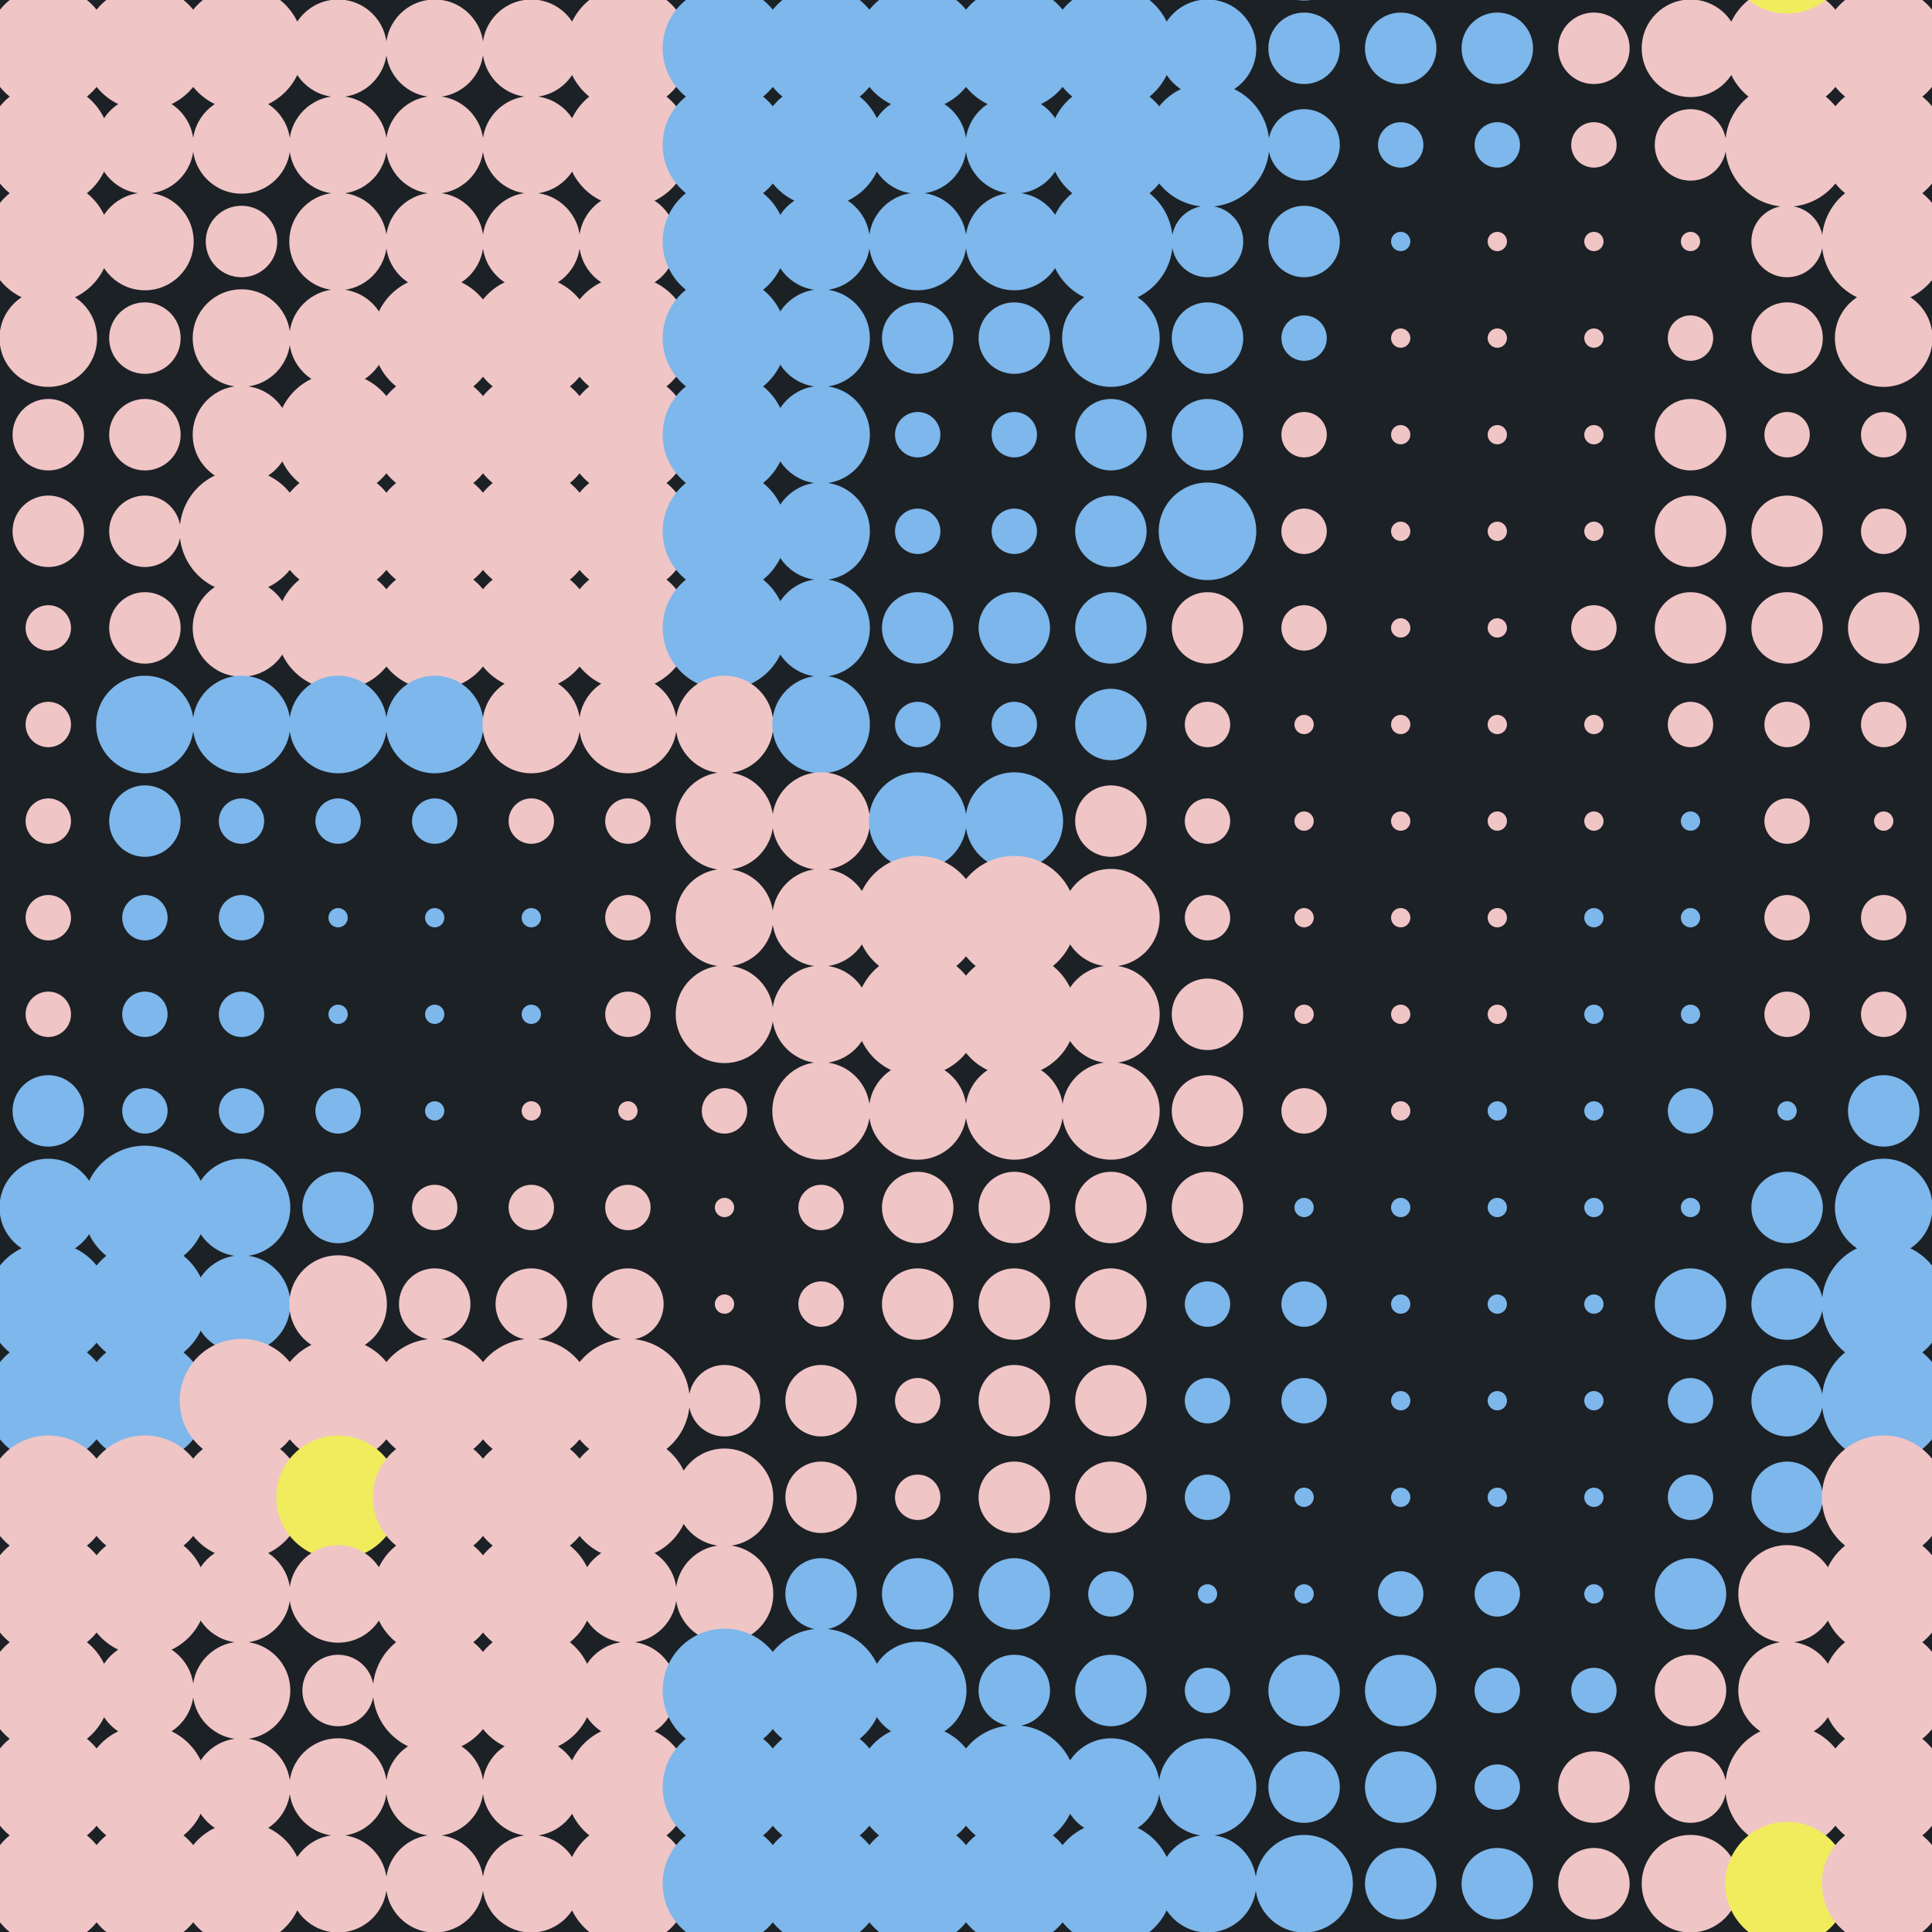
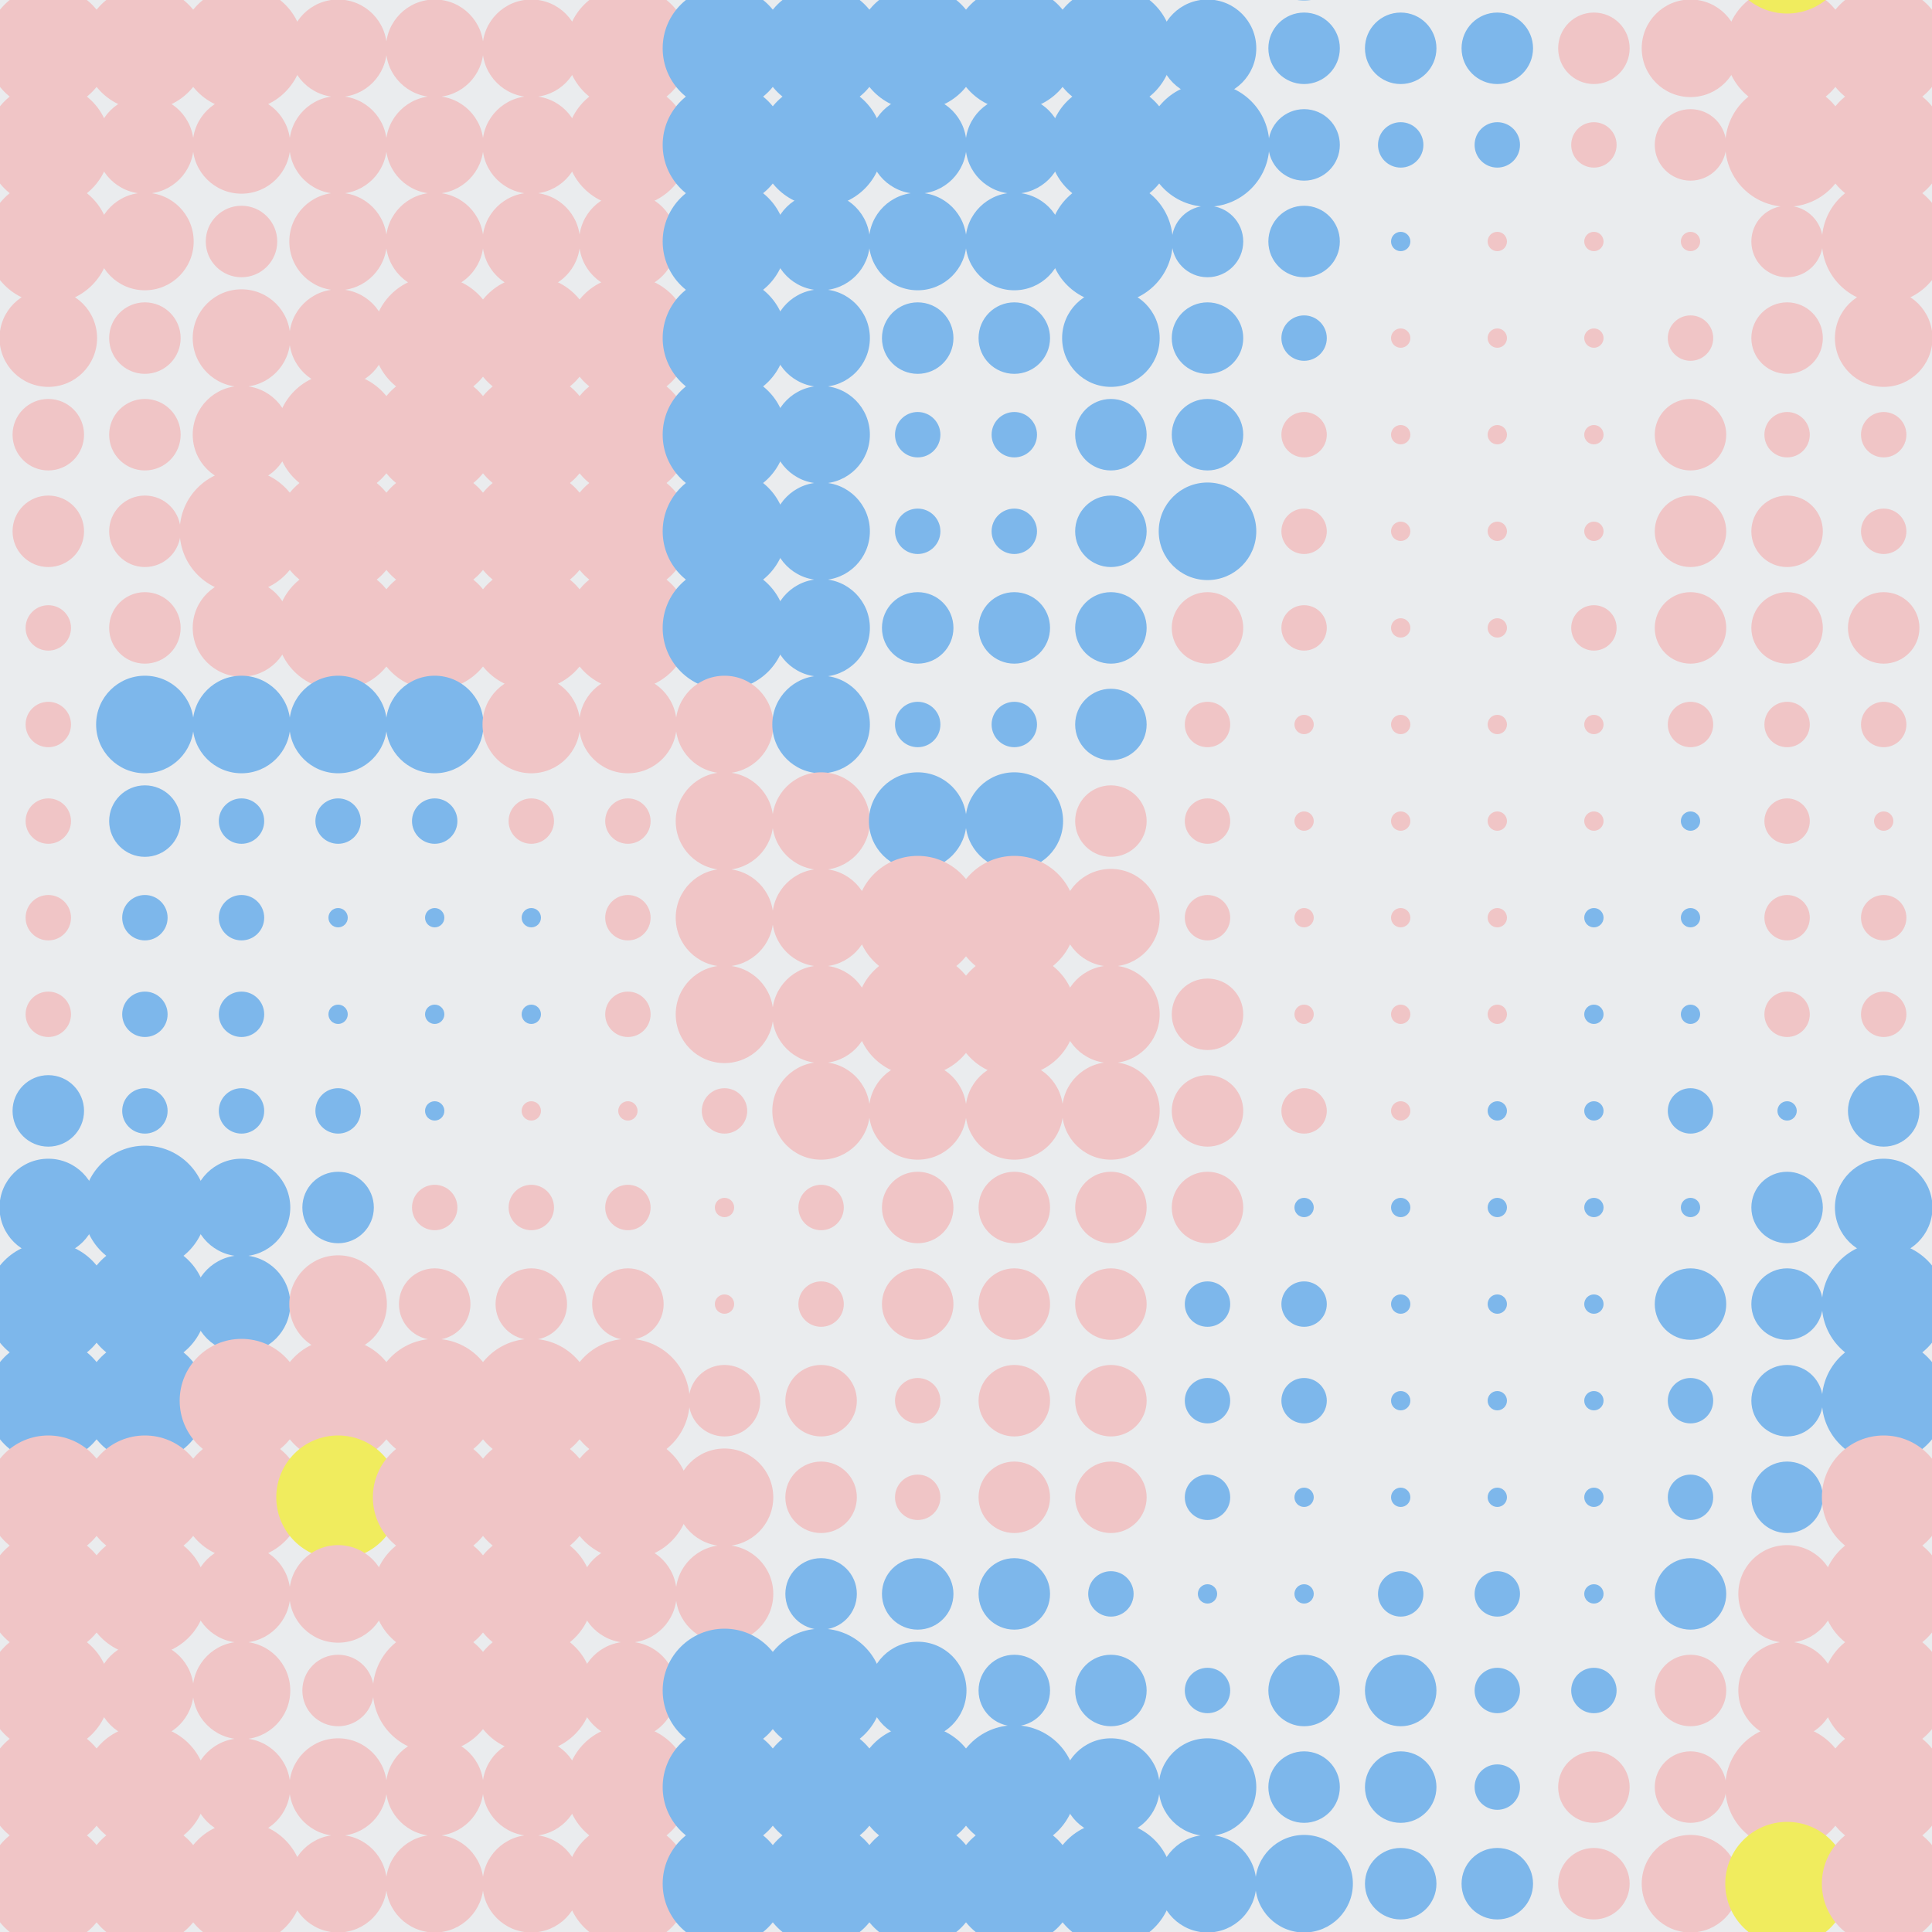
<svg xmlns="http://www.w3.org/2000/svg" viewBox="0 0 160 160" width="160" height="160">
-   <rect width="160" height="160" fill="#1c2126" />
+   <rect width="160" height="160" fill="#eaecee" />
  <circle cx="4" cy="4" r="5.12" fill="#f0c5c6" />
  <circle cx="4" cy="164" r="5.12" fill="#f0c5c6" />
  <circle cx="164" cy="4" r="5.12" fill="#f0c5c6" />
  <circle cx="164" cy="164" r="5.12" fill="#f0c5c6" />
  <circle cx="12" cy="4" r="5.12" fill="#f0c5c6" />
  <circle cx="12" cy="164" r="5.12" fill="#f0c5c6" />
  <circle cx="20" cy="4" r="5.12" fill="#f0c5c6" />
  <circle cx="20" cy="164" r="5.12" fill="#f0c5c6" />
  <circle cx="28" cy="4" r="4.04" fill="#f0c5c6" />
  <circle cx="28" cy="164" r="4.04" fill="#f0c5c6" />
  <circle cx="36" cy="4" r="4.04" fill="#f0c5c6" />
  <circle cx="36" cy="164" r="4.04" fill="#f0c5c6" />
  <circle cx="44" cy="4" r="4.04" fill="#f0c5c6" />
  <circle cx="44" cy="164" r="4.04" fill="#f0c5c6" />
  <circle cx="52" cy="4" r="5.12" fill="#f0c5c6" />
  <circle cx="52" cy="164" r="5.12" fill="#f0c5c6" />
  <circle cx="60" cy="4" r="5.12" fill="#7db7eb" />
  <circle cx="60" cy="164" r="5.12" fill="#7db7eb" />
  <circle cx="68" cy="4" r="5.12" fill="#7db7eb" />
  <circle cx="68" cy="164" r="5.12" fill="#7db7eb" />
  <circle cx="76" cy="4" r="5.12" fill="#7db7eb" />
  <circle cx="76" cy="164" r="5.12" fill="#7db7eb" />
  <circle cx="84" cy="4" r="5.12" fill="#7db7eb" />
  <circle cx="84" cy="164" r="5.12" fill="#7db7eb" />
  <circle cx="92" cy="4" r="5.12" fill="#7db7eb" />
  <circle cx="92" cy="164" r="5.12" fill="#7db7eb" />
  <circle cx="100" cy="4" r="4.04" fill="#7db7eb" />
  <circle cx="100" cy="164" r="4.04" fill="#7db7eb" />
  <circle cx="108" cy="4" r="2.96" fill="#7db7eb" />
  <circle cx="116" cy="4" r="2.96" fill="#7db7eb" />
  <circle cx="124" cy="4" r="2.96" fill="#7db7eb" />
  <circle cx="132" cy="4" r="2.96" fill="#f0c5c6" />
  <circle cx="140" cy="4" r="4.04" fill="#f0c5c6" />
  <circle cx="140" cy="164" r="4.04" fill="#f0c5c6" />
  <circle cx="148" cy="4" r="5.12" fill="#f0c5c6" />
  <circle cx="148" cy="164" r="5.12" fill="#f0c5c6" />
  <circle cx="156" cy="4" r="5.12" fill="#f0c5c6" />
  <circle cx="156" cy="164" r="5.12" fill="#f0c5c6" />
  <circle cx="-4" cy="4" r="5.12" fill="#f0c5c6" />
  <circle cx="-4" cy="164" r="5.12" fill="#f0c5c6" />
  <circle cx="4" cy="12" r="5.12" fill="#f0c5c6" />
  <circle cx="164" cy="12" r="5.12" fill="#f0c5c6" />
  <circle cx="12" cy="12" r="4.04" fill="#f0c5c6" />
  <circle cx="20" cy="12" r="4.04" fill="#f0c5c6" />
  <circle cx="28" cy="12" r="4.04" fill="#f0c5c6" />
  <circle cx="36" cy="12" r="4.04" fill="#f0c5c6" />
  <circle cx="44" cy="12" r="4.04" fill="#f0c5c6" />
  <circle cx="52" cy="12" r="5.12" fill="#f0c5c6" />
  <circle cx="60" cy="12" r="5.12" fill="#7db7eb" />
  <circle cx="68" cy="12" r="5.12" fill="#7db7eb" />
  <circle cx="76" cy="12" r="4.04" fill="#7db7eb" />
  <circle cx="84" cy="12" r="4.04" fill="#7db7eb" />
  <circle cx="92" cy="12" r="5.12" fill="#7db7eb" />
  <circle cx="100" cy="12" r="5.12" fill="#7db7eb" />
  <circle cx="108" cy="12" r="2.96" fill="#7db7eb" />
  <circle cx="116" cy="12" r="1.88" fill="#7db7eb" />
  <circle cx="124" cy="12" r="1.88" fill="#7db7eb" />
  <circle cx="132" cy="12" r="1.88" fill="#f0c5c6" />
  <circle cx="140" cy="12" r="2.96" fill="#f0c5c6" />
  <circle cx="148" cy="12" r="5.12" fill="#f0c5c6" />
  <circle cx="156" cy="12" r="5.12" fill="#f0c5c6" />
  <circle cx="-4" cy="12" r="5.12" fill="#f0c5c6" />
  <circle cx="4" cy="20" r="5.12" fill="#f0c5c6" />
  <circle cx="164" cy="20" r="5.12" fill="#f0c5c6" />
  <circle cx="12" cy="20" r="4.04" fill="#f0c5c6" />
  <circle cx="20" cy="20" r="2.96" fill="#f0c5c6" />
  <circle cx="28" cy="20" r="4.04" fill="#f0c5c6" />
  <circle cx="36" cy="20" r="4.04" fill="#f0c5c6" />
  <circle cx="44" cy="20" r="4.04" fill="#f0c5c6" />
  <circle cx="52" cy="20" r="4.04" fill="#f0c5c6" />
  <circle cx="60" cy="20" r="5.12" fill="#7db7eb" />
  <circle cx="68" cy="20" r="4.04" fill="#7db7eb" />
  <circle cx="76" cy="20" r="4.04" fill="#7db7eb" />
  <circle cx="84" cy="20" r="4.04" fill="#7db7eb" />
  <circle cx="92" cy="20" r="5.12" fill="#7db7eb" />
  <circle cx="100" cy="20" r="2.96" fill="#7db7eb" />
  <circle cx="108" cy="20" r="2.96" fill="#7db7eb" />
  <circle cx="116" cy="20" r="0.8" fill="#7db7eb" />
  <circle cx="124" cy="20" r="0.8" fill="#f0c5c6" />
  <circle cx="132" cy="20" r="0.8" fill="#f0c5c6" />
  <circle cx="140" cy="20" r="0.8" fill="#f0c5c6" />
  <circle cx="148" cy="20" r="2.96" fill="#f0c5c6" />
  <circle cx="156" cy="20" r="5.12" fill="#f0c5c6" />
  <circle cx="-4" cy="20" r="5.12" fill="#f0c5c6" />
  <circle cx="4" cy="28" r="4.04" fill="#f0c5c6" />
  <circle cx="164" cy="28" r="4.04" fill="#f0c5c6" />
  <circle cx="12" cy="28" r="2.96" fill="#f0c5c6" />
  <circle cx="20" cy="28" r="4.04" fill="#f0c5c6" />
  <circle cx="28" cy="28" r="4.04" fill="#f0c5c6" />
  <circle cx="36" cy="28" r="5.12" fill="#f0c5c6" />
  <circle cx="44" cy="28" r="5.12" fill="#f0c5c6" />
  <circle cx="52" cy="28" r="5.12" fill="#f0c5c6" />
  <circle cx="60" cy="28" r="5.12" fill="#7db7eb" />
  <circle cx="68" cy="28" r="4.04" fill="#7db7eb" />
  <circle cx="76" cy="28" r="2.96" fill="#7db7eb" />
  <circle cx="84" cy="28" r="2.96" fill="#7db7eb" />
  <circle cx="92" cy="28" r="4.04" fill="#7db7eb" />
  <circle cx="100" cy="28" r="2.96" fill="#7db7eb" />
  <circle cx="108" cy="28" r="1.88" fill="#7db7eb" />
  <circle cx="116" cy="28" r="0.8" fill="#f0c5c6" />
  <circle cx="124" cy="28" r="0.8" fill="#f0c5c6" />
  <circle cx="132" cy="28" r="0.8" fill="#f0c5c6" />
  <circle cx="140" cy="28" r="1.88" fill="#f0c5c6" />
  <circle cx="148" cy="28" r="2.96" fill="#f0c5c6" />
  <circle cx="156" cy="28" r="4.04" fill="#f0c5c6" />
  <circle cx="-4" cy="28" r="4.04" fill="#f0c5c6" />
  <circle cx="4" cy="36" r="2.96" fill="#f0c5c6" />
  <circle cx="12" cy="36" r="2.96" fill="#f0c5c6" />
  <circle cx="20" cy="36" r="4.04" fill="#f0c5c6" />
  <circle cx="28" cy="36" r="5.12" fill="#f0c5c6" />
  <circle cx="36" cy="36" r="5.12" fill="#f0c5c6" />
  <circle cx="44" cy="36" r="5.12" fill="#f0c5c6" />
  <circle cx="52" cy="36" r="5.12" fill="#f0c5c6" />
  <circle cx="60" cy="36" r="5.12" fill="#7db7eb" />
  <circle cx="68" cy="36" r="4.04" fill="#7db7eb" />
  <circle cx="76" cy="36" r="1.88" fill="#7db7eb" />
  <circle cx="84" cy="36" r="1.88" fill="#7db7eb" />
  <circle cx="92" cy="36" r="2.96" fill="#7db7eb" />
  <circle cx="100" cy="36" r="2.96" fill="#7db7eb" />
  <circle cx="108" cy="36" r="1.88" fill="#f0c5c6" />
  <circle cx="116" cy="36" r="0.8" fill="#f0c5c6" />
  <circle cx="124" cy="36" r="0.8" fill="#f0c5c6" />
  <circle cx="132" cy="36" r="0.8" fill="#f0c5c6" />
  <circle cx="140" cy="36" r="2.96" fill="#f0c5c6" />
  <circle cx="148" cy="36" r="1.88" fill="#f0c5c6" />
  <circle cx="156" cy="36" r="1.88" fill="#f0c5c6" />
  <circle cx="4" cy="44" r="2.96" fill="#f0c5c6" />
  <circle cx="12" cy="44" r="2.96" fill="#f0c5c6" />
  <circle cx="20" cy="44" r="5.12" fill="#f0c5c6" />
  <circle cx="28" cy="44" r="5.12" fill="#f0c5c6" />
  <circle cx="36" cy="44" r="5.12" fill="#f0c5c6" />
  <circle cx="44" cy="44" r="5.12" fill="#f0c5c6" />
  <circle cx="52" cy="44" r="5.12" fill="#f0c5c6" />
  <circle cx="60" cy="44" r="5.12" fill="#7db7eb" />
  <circle cx="68" cy="44" r="4.04" fill="#7db7eb" />
  <circle cx="76" cy="44" r="1.88" fill="#7db7eb" />
  <circle cx="84" cy="44" r="1.88" fill="#7db7eb" />
  <circle cx="92" cy="44" r="2.96" fill="#7db7eb" />
  <circle cx="100" cy="44" r="4.04" fill="#7db7eb" />
  <circle cx="108" cy="44" r="1.88" fill="#f0c5c6" />
  <circle cx="116" cy="44" r="0.8" fill="#f0c5c6" />
  <circle cx="124" cy="44" r="0.8" fill="#f0c5c6" />
  <circle cx="132" cy="44" r="0.8" fill="#f0c5c6" />
  <circle cx="140" cy="44" r="2.96" fill="#f0c5c6" />
  <circle cx="148" cy="44" r="2.96" fill="#f0c5c6" />
  <circle cx="156" cy="44" r="1.88" fill="#f0c5c6" />
  <circle cx="4" cy="52" r="1.88" fill="#f0c5c6" />
  <circle cx="12" cy="52" r="2.96" fill="#f0c5c6" />
  <circle cx="20" cy="52" r="4.04" fill="#f0c5c6" />
  <circle cx="28" cy="52" r="5.12" fill="#f0c5c6" />
  <circle cx="36" cy="52" r="5.12" fill="#f0c5c6" />
  <circle cx="44" cy="52" r="5.12" fill="#f0c5c6" />
  <circle cx="52" cy="52" r="5.12" fill="#f0c5c6" />
  <circle cx="60" cy="52" r="5.12" fill="#7db7eb" />
  <circle cx="68" cy="52" r="4.04" fill="#7db7eb" />
  <circle cx="76" cy="52" r="2.96" fill="#7db7eb" />
  <circle cx="84" cy="52" r="2.96" fill="#7db7eb" />
  <circle cx="92" cy="52" r="2.96" fill="#7db7eb" />
  <circle cx="100" cy="52" r="2.96" fill="#f0c5c6" />
  <circle cx="108" cy="52" r="1.88" fill="#f0c5c6" />
  <circle cx="116" cy="52" r="0.8" fill="#f0c5c6" />
  <circle cx="124" cy="52" r="0.8" fill="#f0c5c6" />
  <circle cx="132" cy="52" r="1.88" fill="#f0c5c6" />
  <circle cx="140" cy="52" r="2.96" fill="#f0c5c6" />
  <circle cx="148" cy="52" r="2.96" fill="#f0c5c6" />
  <circle cx="156" cy="52" r="2.96" fill="#f0c5c6" />
  <circle cx="4" cy="60" r="1.88" fill="#f0c5c6" />
  <circle cx="12" cy="60" r="4.04" fill="#7db7eb" />
  <circle cx="20" cy="60" r="4.04" fill="#7db7eb" />
  <circle cx="28" cy="60" r="4.04" fill="#7db7eb" />
  <circle cx="36" cy="60" r="4.04" fill="#7db7eb" />
  <circle cx="44" cy="60" r="4.04" fill="#f0c5c6" />
  <circle cx="52" cy="60" r="4.04" fill="#f0c5c6" />
  <circle cx="60" cy="60" r="4.04" fill="#f0c5c6" />
  <circle cx="68" cy="60" r="4.04" fill="#7db7eb" />
  <circle cx="76" cy="60" r="1.88" fill="#7db7eb" />
  <circle cx="84" cy="60" r="1.88" fill="#7db7eb" />
  <circle cx="92" cy="60" r="2.96" fill="#7db7eb" />
  <circle cx="100" cy="60" r="1.88" fill="#f0c5c6" />
  <circle cx="108" cy="60" r="0.8" fill="#f0c5c6" />
  <circle cx="116" cy="60" r="0.8" fill="#f0c5c6" />
  <circle cx="124" cy="60" r="0.8" fill="#f0c5c6" />
  <circle cx="132" cy="60" r="0.8" fill="#f0c5c6" />
  <circle cx="140" cy="60" r="1.88" fill="#f0c5c6" />
  <circle cx="148" cy="60" r="1.88" fill="#f0c5c6" />
  <circle cx="156" cy="60" r="1.88" fill="#f0c5c6" />
  <circle cx="4" cy="68" r="1.88" fill="#f0c5c6" />
  <circle cx="12" cy="68" r="2.96" fill="#7db7eb" />
  <circle cx="20" cy="68" r="1.88" fill="#7db7eb" />
  <circle cx="28" cy="68" r="1.88" fill="#7db7eb" />
  <circle cx="36" cy="68" r="1.88" fill="#7db7eb" />
  <circle cx="44" cy="68" r="1.88" fill="#f0c5c6" />
  <circle cx="52" cy="68" r="1.88" fill="#f0c5c6" />
  <circle cx="60" cy="68" r="4.04" fill="#f0c5c6" />
  <circle cx="68" cy="68" r="4.04" fill="#f0c5c6" />
  <circle cx="76" cy="68" r="4.04" fill="#7db7eb" />
  <circle cx="84" cy="68" r="4.04" fill="#7db7eb" />
  <circle cx="92" cy="68" r="2.96" fill="#f0c5c6" />
  <circle cx="100" cy="68" r="1.88" fill="#f0c5c6" />
  <circle cx="108" cy="68" r="0.8" fill="#f0c5c6" />
  <circle cx="116" cy="68" r="0.8" fill="#f0c5c6" />
  <circle cx="124" cy="68" r="0.8" fill="#f0c5c6" />
  <circle cx="132" cy="68" r="0.8" fill="#f0c5c6" />
  <circle cx="140" cy="68" r="0.8" fill="#7db7eb" />
  <circle cx="148" cy="68" r="1.88" fill="#f0c5c6" />
  <circle cx="156" cy="68" r="0.8" fill="#f0c5c6" />
  <circle cx="4" cy="76" r="1.88" fill="#f0c5c6" />
  <circle cx="12" cy="76" r="1.88" fill="#7db7eb" />
  <circle cx="20" cy="76" r="1.88" fill="#7db7eb" />
  <circle cx="28" cy="76" r="0.8" fill="#7db7eb" />
  <circle cx="36" cy="76" r="0.8" fill="#7db7eb" />
  <circle cx="44" cy="76" r="0.8" fill="#7db7eb" />
  <circle cx="52" cy="76" r="1.88" fill="#f0c5c6" />
  <circle cx="60" cy="76" r="4.04" fill="#f0c5c6" />
  <circle cx="68" cy="76" r="4.04" fill="#f0c5c6" />
  <circle cx="76" cy="76" r="5.12" fill="#f0c5c6" />
  <circle cx="84" cy="76" r="5.12" fill="#f0c5c6" />
  <circle cx="92" cy="76" r="4.04" fill="#f0c5c6" />
  <circle cx="100" cy="76" r="1.88" fill="#f0c5c6" />
  <circle cx="108" cy="76" r="0.8" fill="#f0c5c6" />
  <circle cx="116" cy="76" r="0.8" fill="#f0c5c6" />
  <circle cx="124" cy="76" r="0.8" fill="#f0c5c6" />
  <circle cx="132" cy="76" r="0.8" fill="#7db7eb" />
  <circle cx="140" cy="76" r="0.8" fill="#7db7eb" />
  <circle cx="148" cy="76" r="1.88" fill="#f0c5c6" />
  <circle cx="156" cy="76" r="1.88" fill="#f0c5c6" />
  <circle cx="4" cy="84" r="1.88" fill="#f0c5c6" />
  <circle cx="12" cy="84" r="1.88" fill="#7db7eb" />
  <circle cx="20" cy="84" r="1.88" fill="#7db7eb" />
  <circle cx="28" cy="84" r="0.8" fill="#7db7eb" />
  <circle cx="36" cy="84" r="0.8" fill="#7db7eb" />
  <circle cx="44" cy="84" r="0.8" fill="#7db7eb" />
  <circle cx="52" cy="84" r="1.88" fill="#f0c5c6" />
  <circle cx="60" cy="84" r="4.04" fill="#f0c5c6" />
  <circle cx="68" cy="84" r="4.04" fill="#f0c5c6" />
  <circle cx="76" cy="84" r="5.12" fill="#f0c5c6" />
  <circle cx="84" cy="84" r="5.12" fill="#f0c5c6" />
  <circle cx="92" cy="84" r="4.04" fill="#f0c5c6" />
  <circle cx="100" cy="84" r="2.96" fill="#f0c5c6" />
  <circle cx="108" cy="84" r="0.8" fill="#f0c5c6" />
  <circle cx="116" cy="84" r="0.8" fill="#f0c5c6" />
  <circle cx="124" cy="84" r="0.8" fill="#f0c5c6" />
  <circle cx="132" cy="84" r="0.8" fill="#7db7eb" />
  <circle cx="140" cy="84" r="0.8" fill="#7db7eb" />
  <circle cx="148" cy="84" r="1.88" fill="#f0c5c6" />
  <circle cx="156" cy="84" r="1.88" fill="#f0c5c6" />
  <circle cx="4" cy="92" r="2.96" fill="#7db7eb" />
  <circle cx="12" cy="92" r="1.88" fill="#7db7eb" />
  <circle cx="20" cy="92" r="1.88" fill="#7db7eb" />
  <circle cx="28" cy="92" r="1.88" fill="#7db7eb" />
  <circle cx="36" cy="92" r="0.8" fill="#7db7eb" />
  <circle cx="44" cy="92" r="0.8" fill="#f0c5c6" />
  <circle cx="52" cy="92" r="0.8" fill="#f0c5c6" />
  <circle cx="60" cy="92" r="1.88" fill="#f0c5c6" />
  <circle cx="68" cy="92" r="4.04" fill="#f0c5c6" />
  <circle cx="76" cy="92" r="4.04" fill="#f0c5c6" />
  <circle cx="84" cy="92" r="4.04" fill="#f0c5c6" />
  <circle cx="92" cy="92" r="4.04" fill="#f0c5c6" />
  <circle cx="100" cy="92" r="2.96" fill="#f0c5c6" />
  <circle cx="108" cy="92" r="1.88" fill="#f0c5c6" />
  <circle cx="116" cy="92" r="0.8" fill="#f0c5c6" />
  <circle cx="124" cy="92" r="0.8" fill="#7db7eb" />
  <circle cx="132" cy="92" r="0.8" fill="#7db7eb" />
  <circle cx="140" cy="92" r="1.88" fill="#7db7eb" />
  <circle cx="148" cy="92" r="0.8" fill="#7db7eb" />
  <circle cx="156" cy="92" r="2.96" fill="#7db7eb" />
  <circle cx="4" cy="100" r="4.04" fill="#7db7eb" />
  <circle cx="164" cy="100" r="4.04" fill="#7db7eb" />
  <circle cx="12" cy="100" r="5.12" fill="#7db7eb" />
  <circle cx="20" cy="100" r="4.04" fill="#7db7eb" />
  <circle cx="28" cy="100" r="2.96" fill="#7db7eb" />
  <circle cx="36" cy="100" r="1.88" fill="#f0c5c6" />
  <circle cx="44" cy="100" r="1.88" fill="#f0c5c6" />
  <circle cx="52" cy="100" r="1.88" fill="#f0c5c6" />
  <circle cx="60" cy="100" r="0.8" fill="#f0c5c6" />
  <circle cx="68" cy="100" r="1.88" fill="#f0c5c6" />
  <circle cx="76" cy="100" r="2.96" fill="#f0c5c6" />
  <circle cx="84" cy="100" r="2.96" fill="#f0c5c6" />
  <circle cx="92" cy="100" r="2.96" fill="#f0c5c6" />
  <circle cx="100" cy="100" r="2.96" fill="#f0c5c6" />
  <circle cx="108" cy="100" r="0.8" fill="#7db7eb" />
  <circle cx="116" cy="100" r="0.8" fill="#7db7eb" />
  <circle cx="124" cy="100" r="0.8" fill="#7db7eb" />
  <circle cx="132" cy="100" r="0.8" fill="#7db7eb" />
  <circle cx="140" cy="100" r="0.8" fill="#7db7eb" />
  <circle cx="148" cy="100" r="2.96" fill="#7db7eb" />
  <circle cx="156" cy="100" r="4.04" fill="#7db7eb" />
  <circle cx="-4" cy="100" r="4.04" fill="#7db7eb" />
  <circle cx="4" cy="108" r="5.12" fill="#7db7eb" />
  <circle cx="164" cy="108" r="5.12" fill="#7db7eb" />
  <circle cx="12" cy="108" r="5.12" fill="#7db7eb" />
  <circle cx="20" cy="108" r="4.04" fill="#7db7eb" />
  <circle cx="28" cy="108" r="4.04" fill="#f0c5c6" />
  <circle cx="36" cy="108" r="2.96" fill="#f0c5c6" />
  <circle cx="44" cy="108" r="2.96" fill="#f0c5c6" />
  <circle cx="52" cy="108" r="2.96" fill="#f0c5c6" />
  <circle cx="60" cy="108" r="0.8" fill="#f0c5c6" />
  <circle cx="68" cy="108" r="1.88" fill="#f0c5c6" />
  <circle cx="76" cy="108" r="2.96" fill="#f0c5c6" />
  <circle cx="84" cy="108" r="2.96" fill="#f0c5c6" />
  <circle cx="92" cy="108" r="2.96" fill="#f0c5c6" />
  <circle cx="100" cy="108" r="1.88" fill="#7db7eb" />
  <circle cx="108" cy="108" r="1.88" fill="#7db7eb" />
  <circle cx="116" cy="108" r="0.8" fill="#7db7eb" />
  <circle cx="124" cy="108" r="0.8" fill="#7db7eb" />
  <circle cx="132" cy="108" r="0.8" fill="#7db7eb" />
  <circle cx="140" cy="108" r="2.96" fill="#7db7eb" />
  <circle cx="148" cy="108" r="2.96" fill="#7db7eb" />
  <circle cx="156" cy="108" r="5.12" fill="#7db7eb" />
  <circle cx="-4" cy="108" r="5.12" fill="#7db7eb" />
  <circle cx="4" cy="116" r="5.12" fill="#7db7eb" />
  <circle cx="164" cy="116" r="5.12" fill="#7db7eb" />
  <circle cx="12" cy="116" r="5.12" fill="#7db7eb" />
  <circle cx="20" cy="116" r="5.12" fill="#f0c5c6" />
  <circle cx="28" cy="116" r="5.12" fill="#f0c5c6" />
  <circle cx="36" cy="116" r="5.12" fill="#f0c5c6" />
  <circle cx="44" cy="116" r="5.12" fill="#f0c5c6" />
  <circle cx="52" cy="116" r="5.12" fill="#f0c5c6" />
  <circle cx="60" cy="116" r="2.96" fill="#f0c5c6" />
  <circle cx="68" cy="116" r="2.96" fill="#f0c5c6" />
  <circle cx="76" cy="116" r="1.88" fill="#f0c5c6" />
  <circle cx="84" cy="116" r="2.96" fill="#f0c5c6" />
  <circle cx="92" cy="116" r="2.96" fill="#f0c5c6" />
  <circle cx="100" cy="116" r="1.88" fill="#7db7eb" />
  <circle cx="108" cy="116" r="1.88" fill="#7db7eb" />
  <circle cx="116" cy="116" r="0.8" fill="#7db7eb" />
  <circle cx="124" cy="116" r="0.8" fill="#7db7eb" />
  <circle cx="132" cy="116" r="0.8" fill="#7db7eb" />
  <circle cx="140" cy="116" r="1.88" fill="#7db7eb" />
  <circle cx="148" cy="116" r="2.96" fill="#7db7eb" />
  <circle cx="156" cy="116" r="5.12" fill="#7db7eb" />
  <circle cx="-4" cy="116" r="5.12" fill="#7db7eb" />
  <circle cx="4" cy="124" r="5.12" fill="#f0c5c6" />
  <circle cx="164" cy="124" r="5.12" fill="#f0c5c6" />
  <circle cx="12" cy="124" r="5.12" fill="#f0c5c6" />
  <circle cx="20" cy="124" r="5.12" fill="#f0c5c6" />
  <circle cx="28" cy="124" r="5.12" fill="#f0ec5e" />
  <circle cx="36" cy="124" r="5.12" fill="#f0c5c6" />
  <circle cx="44" cy="124" r="5.12" fill="#f0c5c6" />
  <circle cx="52" cy="124" r="5.12" fill="#f0c5c6" />
  <circle cx="60" cy="124" r="4.04" fill="#f0c5c6" />
  <circle cx="68" cy="124" r="2.96" fill="#f0c5c6" />
  <circle cx="76" cy="124" r="1.88" fill="#f0c5c6" />
  <circle cx="84" cy="124" r="2.96" fill="#f0c5c6" />
  <circle cx="92" cy="124" r="2.96" fill="#f0c5c6" />
  <circle cx="100" cy="124" r="1.88" fill="#7db7eb" />
  <circle cx="108" cy="124" r="0.8" fill="#7db7eb" />
  <circle cx="116" cy="124" r="0.8" fill="#7db7eb" />
  <circle cx="124" cy="124" r="0.8" fill="#7db7eb" />
  <circle cx="132" cy="124" r="0.8" fill="#7db7eb" />
  <circle cx="140" cy="124" r="1.88" fill="#7db7eb" />
  <circle cx="148" cy="124" r="2.96" fill="#7db7eb" />
  <circle cx="156" cy="124" r="5.12" fill="#f0c5c6" />
  <circle cx="-4" cy="124" r="5.12" fill="#f0c5c6" />
  <circle cx="4" cy="132" r="5.12" fill="#f0c5c6" />
  <circle cx="164" cy="132" r="5.12" fill="#f0c5c6" />
  <circle cx="12" cy="132" r="5.12" fill="#f0c5c6" />
  <circle cx="20" cy="132" r="4.04" fill="#f0c5c6" />
  <circle cx="28" cy="132" r="4.04" fill="#f0c5c6" />
  <circle cx="36" cy="132" r="5.12" fill="#f0c5c6" />
  <circle cx="44" cy="132" r="5.12" fill="#f0c5c6" />
  <circle cx="52" cy="132" r="4.04" fill="#f0c5c6" />
  <circle cx="60" cy="132" r="4.04" fill="#f0c5c6" />
  <circle cx="68" cy="132" r="2.96" fill="#7db7eb" />
  <circle cx="76" cy="132" r="2.96" fill="#7db7eb" />
  <circle cx="84" cy="132" r="2.96" fill="#7db7eb" />
  <circle cx="92" cy="132" r="1.88" fill="#7db7eb" />
  <circle cx="100" cy="132" r="0.8" fill="#7db7eb" />
  <circle cx="108" cy="132" r="0.8" fill="#7db7eb" />
  <circle cx="116" cy="132" r="1.88" fill="#7db7eb" />
  <circle cx="124" cy="132" r="1.88" fill="#7db7eb" />
  <circle cx="132" cy="132" r="0.8" fill="#7db7eb" />
  <circle cx="140" cy="132" r="2.96" fill="#7db7eb" />
  <circle cx="148" cy="132" r="4.04" fill="#f0c5c6" />
  <circle cx="156" cy="132" r="5.12" fill="#f0c5c6" />
  <circle cx="-4" cy="132" r="5.12" fill="#f0c5c6" />
  <circle cx="4" cy="140" r="5.12" fill="#f0c5c6" />
  <circle cx="164" cy="140" r="5.12" fill="#f0c5c6" />
  <circle cx="12" cy="140" r="4.04" fill="#f0c5c6" />
  <circle cx="20" cy="140" r="4.04" fill="#f0c5c6" />
  <circle cx="28" cy="140" r="2.96" fill="#f0c5c6" />
  <circle cx="36" cy="140" r="5.12" fill="#f0c5c6" />
  <circle cx="44" cy="140" r="5.12" fill="#f0c5c6" />
  <circle cx="52" cy="140" r="4.04" fill="#f0c5c6" />
  <circle cx="60" cy="140" r="5.12" fill="#7db7eb" />
  <circle cx="68" cy="140" r="5.12" fill="#7db7eb" />
  <circle cx="76" cy="140" r="4.04" fill="#7db7eb" />
  <circle cx="84" cy="140" r="2.96" fill="#7db7eb" />
  <circle cx="92" cy="140" r="2.96" fill="#7db7eb" />
  <circle cx="100" cy="140" r="1.88" fill="#7db7eb" />
  <circle cx="108" cy="140" r="2.96" fill="#7db7eb" />
  <circle cx="116" cy="140" r="2.96" fill="#7db7eb" />
  <circle cx="124" cy="140" r="1.88" fill="#7db7eb" />
  <circle cx="132" cy="140" r="1.88" fill="#7db7eb" />
  <circle cx="140" cy="140" r="2.96" fill="#f0c5c6" />
  <circle cx="148" cy="140" r="4.04" fill="#f0c5c6" />
  <circle cx="156" cy="140" r="5.12" fill="#f0c5c6" />
  <circle cx="-4" cy="140" r="5.12" fill="#f0c5c6" />
  <circle cx="4" cy="148" r="5.12" fill="#f0c5c6" />
  <circle cx="164" cy="148" r="5.12" fill="#f0c5c6" />
  <circle cx="12" cy="148" r="5.12" fill="#f0c5c6" />
  <circle cx="20" cy="148" r="4.04" fill="#f0c5c6" />
  <circle cx="28" cy="148" r="4.04" fill="#f0c5c6" />
  <circle cx="36" cy="148" r="4.04" fill="#f0c5c6" />
  <circle cx="44" cy="148" r="4.04" fill="#f0c5c6" />
  <circle cx="52" cy="148" r="5.12" fill="#f0c5c6" />
  <circle cx="60" cy="148" r="5.12" fill="#7db7eb" />
  <circle cx="68" cy="148" r="5.12" fill="#7db7eb" />
  <circle cx="76" cy="148" r="5.12" fill="#7db7eb" />
  <circle cx="84" cy="148" r="5.12" fill="#7db7eb" />
  <circle cx="92" cy="148" r="4.04" fill="#7db7eb" />
  <circle cx="100" cy="148" r="4.04" fill="#7db7eb" />
  <circle cx="108" cy="148" r="2.96" fill="#7db7eb" />
  <circle cx="116" cy="148" r="2.96" fill="#7db7eb" />
  <circle cx="124" cy="148" r="1.88" fill="#7db7eb" />
  <circle cx="132" cy="148" r="2.96" fill="#f0c5c6" />
  <circle cx="140" cy="148" r="2.96" fill="#f0c5c6" />
  <circle cx="148" cy="148" r="5.12" fill="#f0c5c6" />
  <circle cx="156" cy="148" r="5.12" fill="#f0c5c6" />
  <circle cx="-4" cy="148" r="5.12" fill="#f0c5c6" />
  <circle cx="4" cy="156" r="5.12" fill="#f0c5c6" />
  <circle cx="4" cy="-4" r="5.12" fill="#f0c5c6" />
  <circle cx="164" cy="156" r="5.12" fill="#f0c5c6" />
  <circle cx="164" cy="-4" r="5.12" fill="#f0c5c6" />
  <circle cx="12" cy="156" r="5.12" fill="#f0c5c6" />
  <circle cx="12" cy="-4" r="5.12" fill="#f0c5c6" />
  <circle cx="20" cy="156" r="5.12" fill="#f0c5c6" />
  <circle cx="20" cy="-4" r="5.12" fill="#f0c5c6" />
  <circle cx="28" cy="156" r="4.04" fill="#f0c5c6" />
  <circle cx="28" cy="-4" r="4.04" fill="#f0c5c6" />
  <circle cx="36" cy="156" r="4.04" fill="#f0c5c6" />
  <circle cx="36" cy="-4" r="4.04" fill="#f0c5c6" />
  <circle cx="44" cy="156" r="4.04" fill="#f0c5c6" />
  <circle cx="44" cy="-4" r="4.04" fill="#f0c5c6" />
  <circle cx="52" cy="156" r="5.12" fill="#f0c5c6" />
  <circle cx="52" cy="-4" r="5.12" fill="#f0c5c6" />
  <circle cx="60" cy="156" r="5.12" fill="#7db7eb" />
  <circle cx="60" cy="-4" r="5.12" fill="#7db7eb" />
  <circle cx="68" cy="156" r="5.12" fill="#7db7eb" />
  <circle cx="68" cy="-4" r="5.12" fill="#7db7eb" />
  <circle cx="76" cy="156" r="5.12" fill="#7db7eb" />
  <circle cx="76" cy="-4" r="5.12" fill="#7db7eb" />
  <circle cx="84" cy="156" r="5.12" fill="#7db7eb" />
  <circle cx="84" cy="-4" r="5.12" fill="#7db7eb" />
  <circle cx="92" cy="156" r="5.12" fill="#7db7eb" />
  <circle cx="92" cy="-4" r="5.12" fill="#7db7eb" />
  <circle cx="100" cy="156" r="4.04" fill="#7db7eb" />
  <circle cx="100" cy="-4" r="4.04" fill="#7db7eb" />
  <circle cx="108" cy="156" r="4.04" fill="#7db7eb" />
  <circle cx="108" cy="-4" r="4.04" fill="#7db7eb" />
  <circle cx="116" cy="156" r="2.96" fill="#7db7eb" />
  <circle cx="124" cy="156" r="2.96" fill="#7db7eb" />
  <circle cx="132" cy="156" r="2.96" fill="#f0c5c6" />
  <circle cx="140" cy="156" r="4.04" fill="#f0c5c6" />
  <circle cx="140" cy="-4" r="4.04" fill="#f0c5c6" />
  <circle cx="148" cy="156" r="5.12" fill="#f0ec5e" />
  <circle cx="148" cy="-4" r="5.12" fill="#f0ec5e" />
  <circle cx="156" cy="156" r="5.12" fill="#f0c5c6" />
  <circle cx="156" cy="-4" r="5.12" fill="#f0c5c6" />
  <circle cx="-4" cy="156" r="5.12" fill="#f0c5c6" />
  <circle cx="-4" cy="-4" r="5.12" fill="#f0c5c6" />
</svg>
